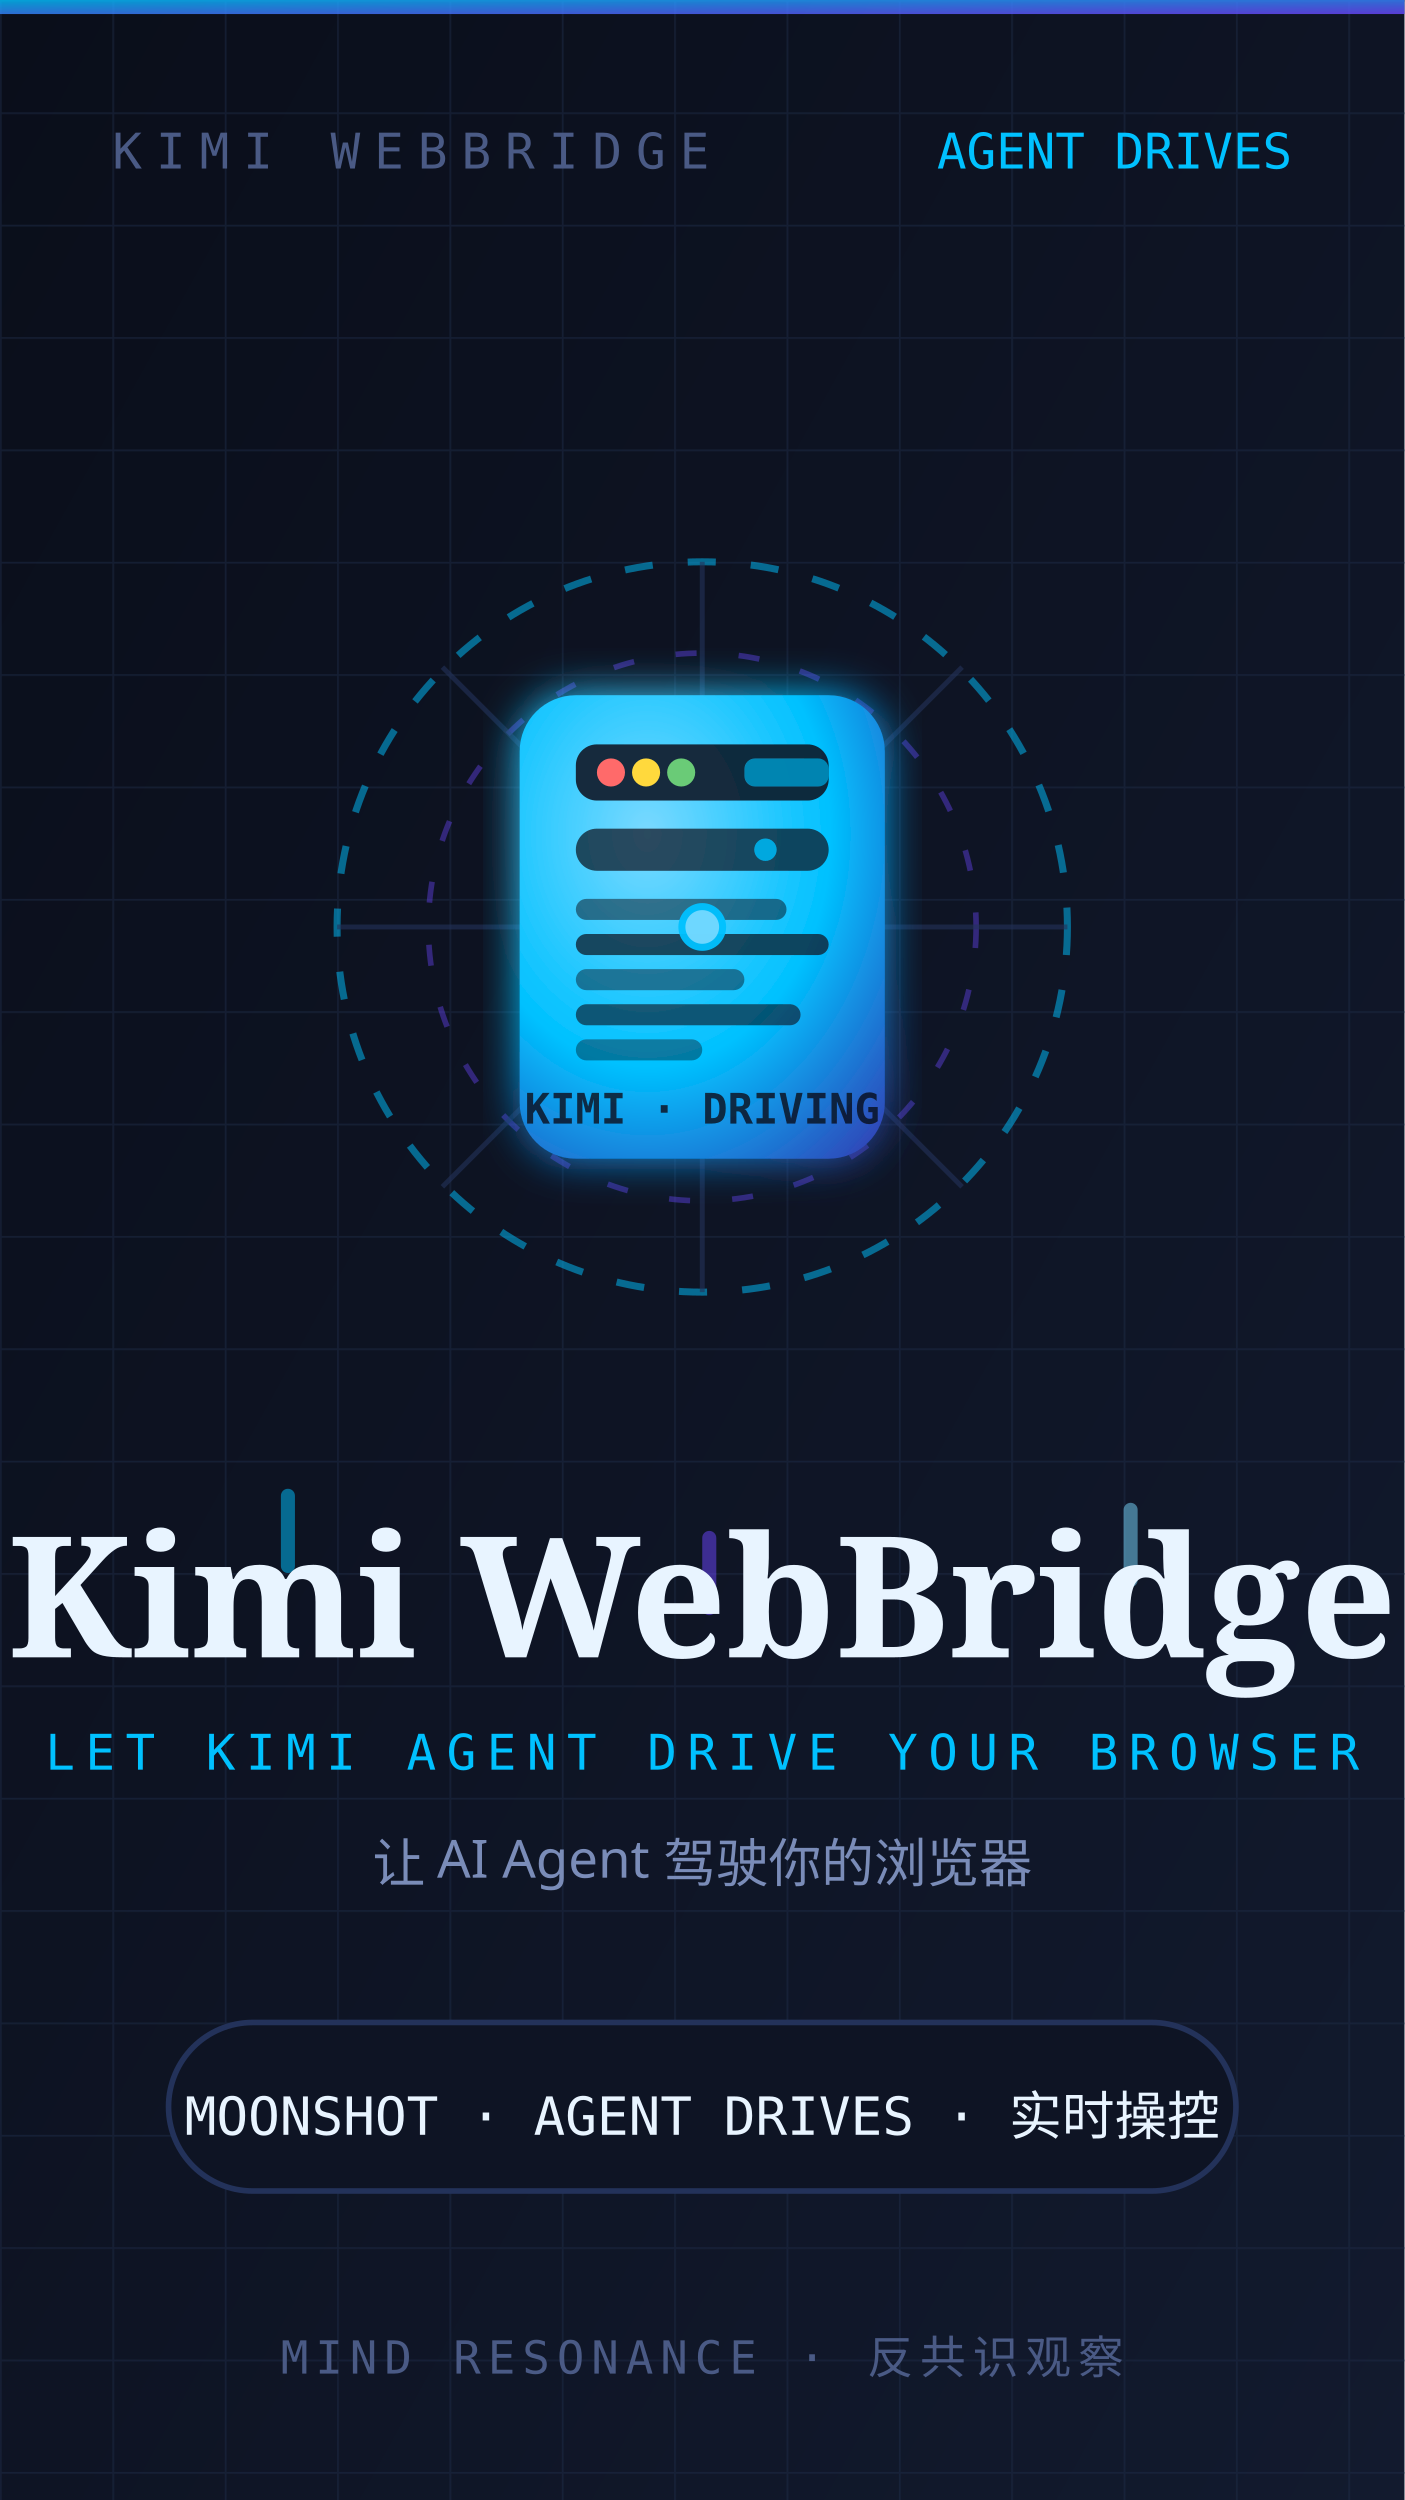
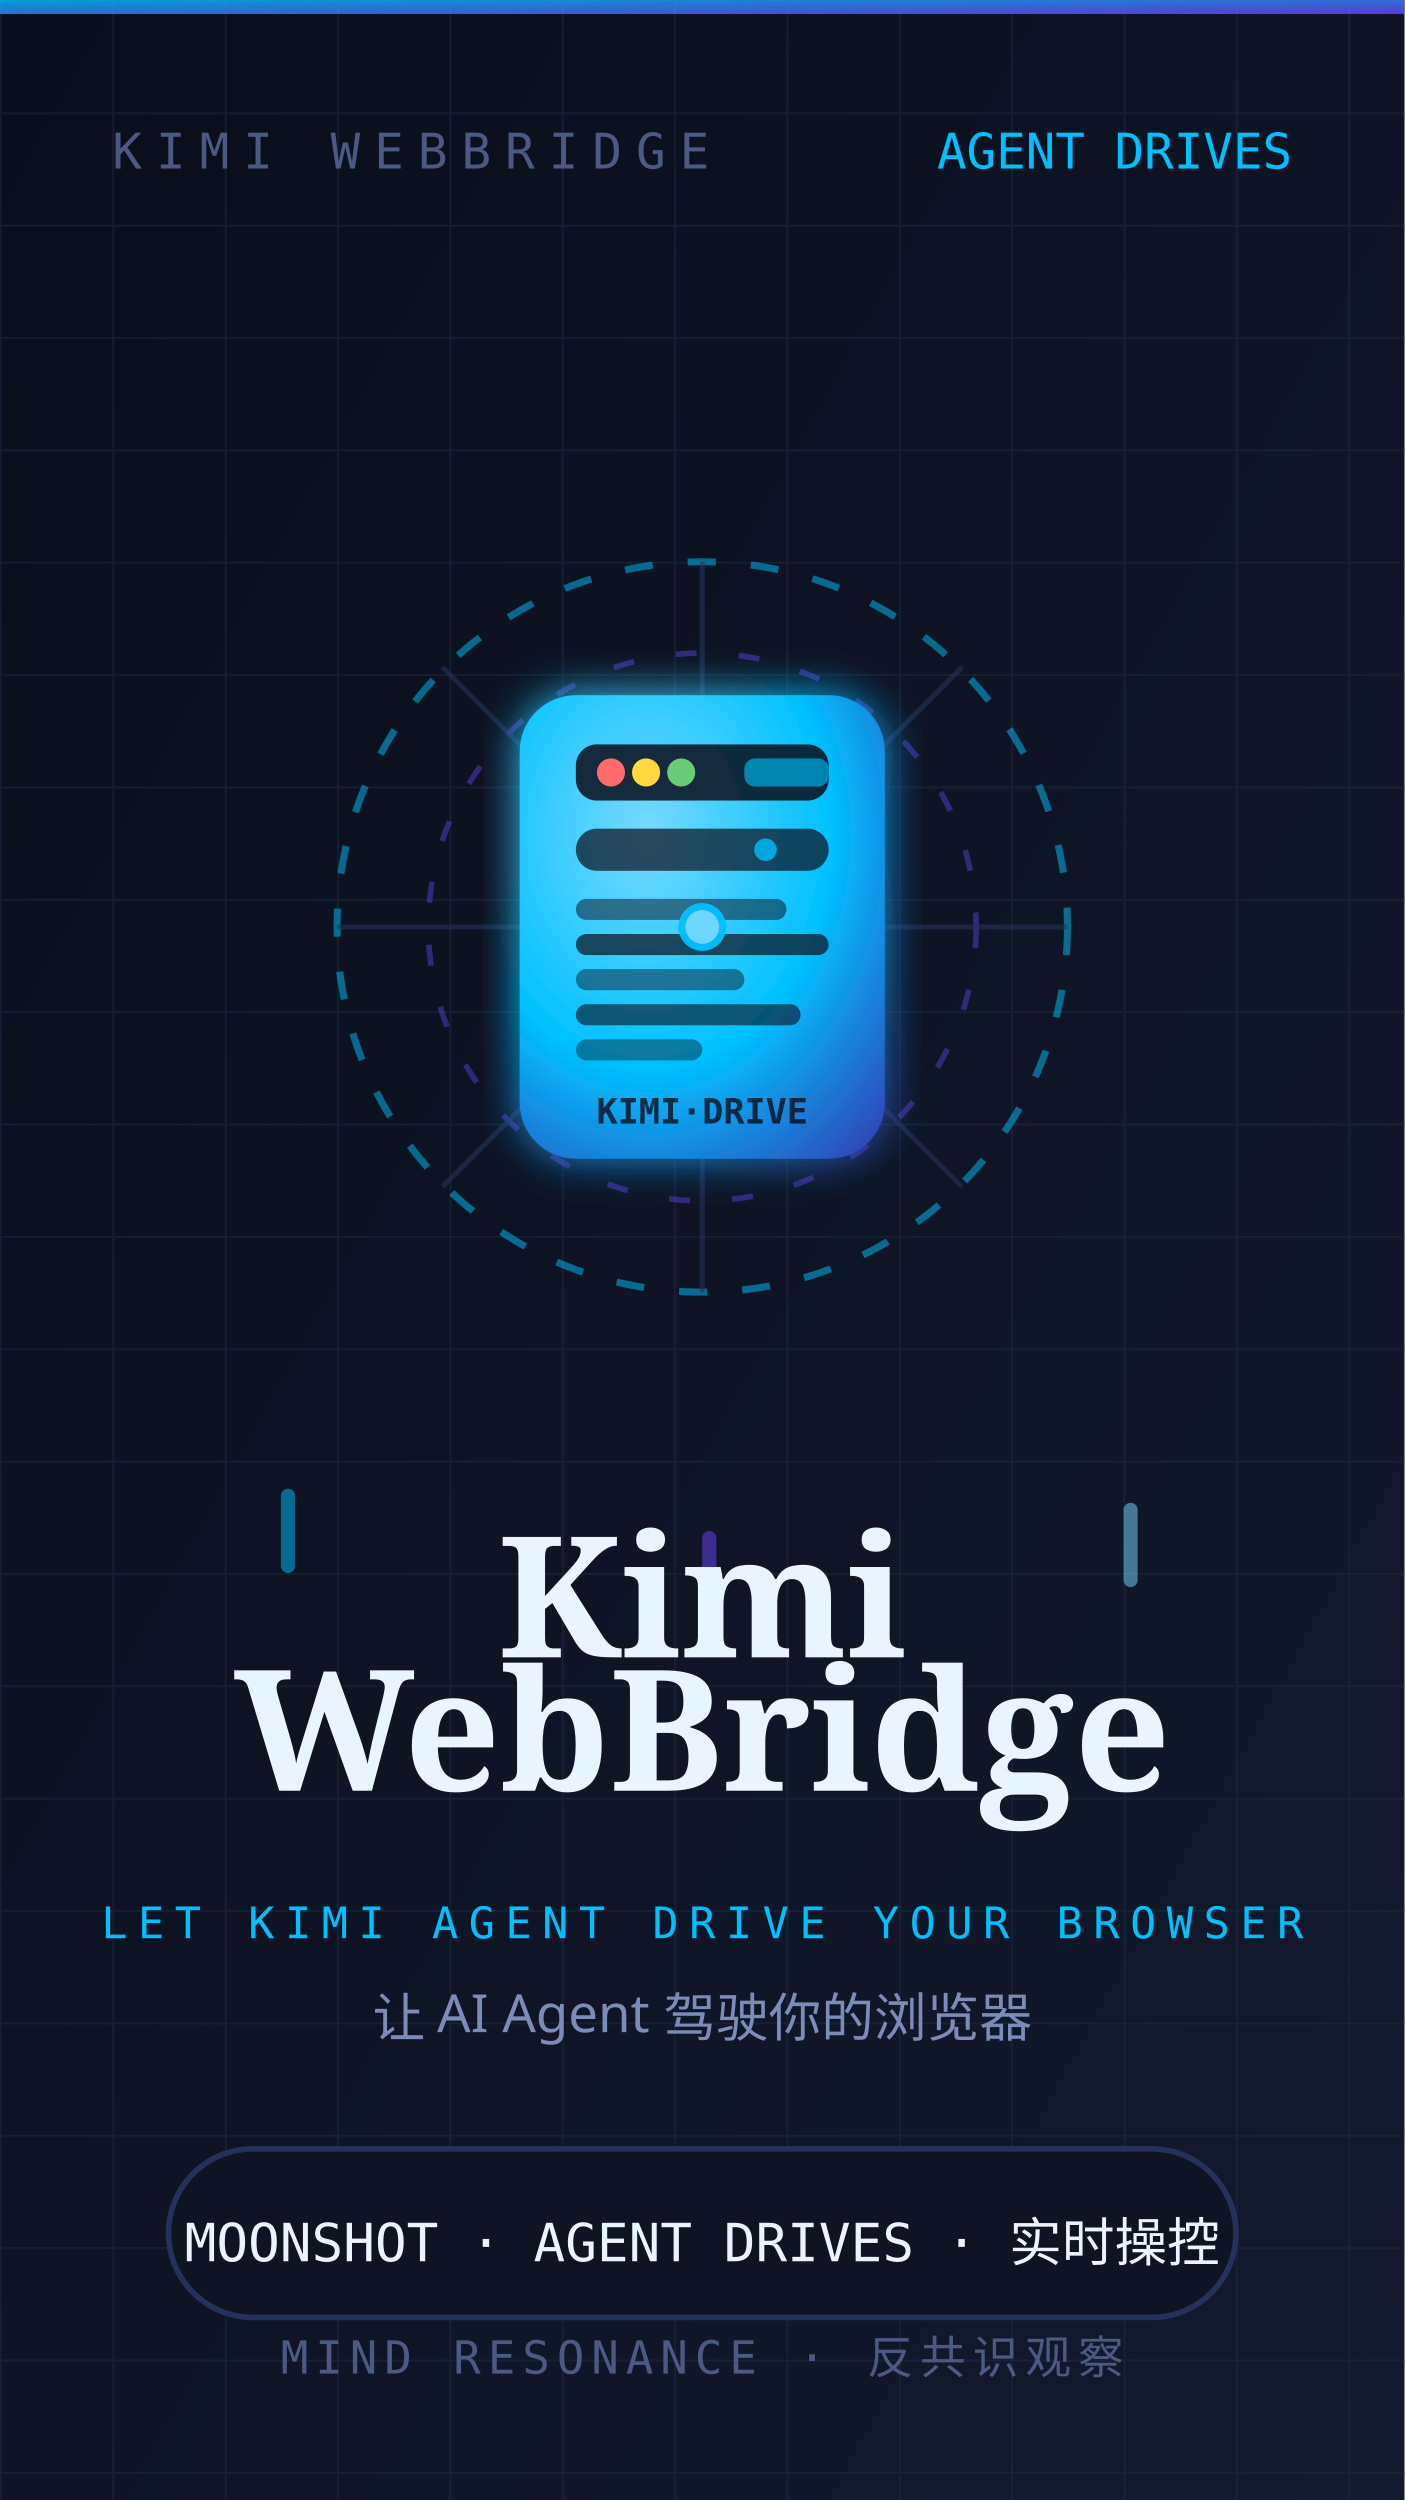
<svg xmlns="http://www.w3.org/2000/svg" width="200" height="356" viewBox="0 0 200 356">
  <defs>
    <linearGradient id="bg" x1="0" y1="0" x2="1" y2="1">
      <stop offset="0" stop-color="#0A0E1A" />
      <stop offset="1" stop-color="#121A2E" />
    </linearGradient>
    <linearGradient id="kimiGrad" x1="0" y1="0" x2="1" y2="1">
      <stop offset="0" stop-color="#00C1FF" />
      <stop offset="1" stop-color="#6B46FF" />
    </linearGradient>
    <radialGradient id="coreGrad" cx="0.35" cy="0.3" r="1">
      <stop offset="0" stop-color="#7AD9FF" />
      <stop offset="0.5" stop-color="#00C1FF" />
      <stop offset="1" stop-color="#3B2BA8" />
    </radialGradient>
    <filter id="glow">
      <feGaussianBlur stdDeviation="3" result="b" />
      <feMerge>
        <feMergeNode in="b" />
        <feMergeNode in="SourceGraphic" />
      </feMerge>
    </filter>
    <pattern id="grid" width="16" height="16" patternUnits="userSpaceOnUse">
      <path d="M16 0H0V16" fill="none" stroke="#1D2A45" stroke-width="0.5" />
    </pattern>
  </defs>
  <rect width="200" height="356" fill="url(#bg)" />
  <rect width="200" height="356" fill="url(#grid)" opacity="0.5" />
  <rect x="0" y="0" width="200" height="2" fill="url(#kimiGrad)" opacity="0.8" />
  <text x="16" y="24" font-family="monospace" font-size="7" fill="#4A5A85" letter-spacing="2">KIMI WEBBRIDGE</text>
  <text x="184" y="24" font-family="monospace" font-size="7" fill="#00C1FF" text-anchor="end">AGENT DRIVES</text>
  <g transform="translate(100,132)">
    <g>
      <circle r="52" fill="none" stroke="#00C1FF" stroke-width="1" stroke-dasharray="4 5" opacity="0.5">
        <animateTransform attributeName="transform" type="rotate" from="0 0 0" to="360 0 0" dur="14s" repeatCount="indefinite" />
      </circle>
    </g>
    <g>
      <circle r="39" fill="none" stroke="#6B46FF" stroke-width="0.8" stroke-dasharray="3 6" opacity="0.4">
        <animateTransform attributeName="transform" type="rotate" from="360 0 0" to="0 0 0" dur="20s" repeatCount="indefinite" />
      </circle>
    </g>
    <g stroke="#23325A" stroke-width="0.7" opacity="0.6">
      <line x1="0" y1="-52" x2="0" y2="52" />
      <line x1="-52" y1="0" x2="52" y2="0" />
      <line x1="-37" y1="-37" x2="37" y2="37" />
      <line x1="37" y1="-37" x2="-37" y2="37" />
    </g>
    <g filter="url(#glow)">
      <rect x="-26" y="-33" width="52" height="66" rx="8" fill="url(#coreGrad)">
        <animate attributeName="y" values="-33;-36;-33" dur="3.2s" repeatCount="indefinite" />
      </rect>
      <rect x="-18" y="-26" width="36" height="8" rx="3" fill="#0A0E1A" opacity="0.85" />
      <circle cx="-13" cy="-22" r="2" fill="#FF6B6B" />
      <circle cx="-8" cy="-22" r="2" fill="#FFD93D" />
      <circle cx="-3" cy="-22" r="2" fill="#6BCB77" />
      <rect x="6" y="-24" width="12" height="4" rx="1.5" fill="#00C1FF" opacity="0.6" />
      <rect x="-18" y="-14" width="36" height="6" rx="3" fill="#0A0E1A" opacity="0.7" />
      <circle cx="9" cy="-11" r="1.6" fill="#00C1FF" opacity="0.8" />
      <rect x="-18" y="-4" width="30" height="3" rx="1.5" fill="#0A0E1A" opacity="0.5" />
      <rect x="-18" y="1" width="36" height="3" rx="1.5" fill="#0A0E1A" opacity="0.7" />
      <rect x="-18" y="6" width="24" height="3" rx="1.5" fill="#0A0E1A" opacity="0.45" />
      <rect x="-18" y="11" width="32" height="3" rx="1.5" fill="#0A0E1A" opacity="0.6" />
      <rect x="-18" y="16" width="18" height="3" rx="1.5" fill="#0A0E1A" opacity="0.4" />
-       <text x="0" y="28" text-anchor="middle" font-family="monospace" font-size="6" fill="#0A0E1A" opacity="0.8" font-weight="bold">KIMI · DRIVING</text>
+       <text x="0" y="28" text-anchor="middle" font-family="monospace" font-size="5" fill="#0A0E1A" opacity="0.8" font-weight="bold">KIMI·DRIVE</text>
    </g>
    <g>
      <circle r="3.4" fill="#00C1FF" opacity="0.95">
        <animateMotion dur="5.5s" repeatCount="indefinite" path="M0,-52 A52,52 0 1,1 -0.01,-52 Z" />
      </circle>
    </g>
    <g>
      <circle r="2.4" fill="#7AD9FF" opacity="0.9">
        <animateMotion dur="8s" repeatCount="indefinite" path="M0,-39 A39,39 0 1,0 -0.01,-39 Z" begin="2.7s" />
      </circle>
    </g>
  </g>
  <g opacity="0.5">
    <rect x="40" y="212" width="2" height="12" rx="1" fill="#00C1FF">
      <animate attributeName="y" from="212" to="170" dur="2.6s" repeatCount="indefinite" />
      <animate attributeName="opacity" from="0.8" to="0" dur="2.6s" repeatCount="indefinite" />
    </rect>
    <rect x="100" y="218" width="2" height="12" rx="1" fill="#6B46FF">
      <animate attributeName="y" from="218" to="170" dur="3s" repeatCount="indefinite" begin="0.6s" />
      <animate attributeName="opacity" from="0.8" to="0" dur="3s" repeatCount="indefinite" begin="0.6s" />
    </rect>
    <rect x="160" y="214" width="2" height="12" rx="1" fill="#7AD9FF">
      <animate attributeName="y" from="214" to="170" dur="2.8s" repeatCount="indefinite" begin="1.2s" />
      <animate attributeName="opacity" from="0.8" to="0" dur="2.8s" repeatCount="indefinite" begin="1.2s" />
    </rect>
  </g>
-   <text x="100" y="236" text-anchor="middle" font-family="Georgia,serif" font-size="24" font-weight="bold" fill="#E8F4FF">Kimi WebBridge</text>
-   <text x="100" y="252" text-anchor="middle" font-family="monospace" font-size="7" fill="#00C1FF" letter-spacing="1.5">LET KIMI AGENT DRIVE YOUR BROWSER</text>
-   <text x="100" y="268" text-anchor="middle" font-family="sans-serif" font-size="7.5" fill="#7A8CB8">让 AI Agent 驾驶你的浏览器</text>
-   <rect x="24" y="288" width="152" height="24" rx="12" fill="#0E1424" stroke="#23325A" stroke-width="0.8" />
-   <text x="100" y="304" text-anchor="middle" font-family="monospace" font-size="7.5" fill="#E8F4FF">MOONSHOT · AGENT DRIVES · 实时操控</text>
+   <text x="100" y="236" text-anchor="middle" font-family="Georgia,serif" font-size="24" font-weight="bold" fill="#E8F4FF">Kimi<tspan x="100" dy="19">WebBridge</tspan>
+   </text>
+   <text x="100" y="276" text-anchor="middle" font-family="monospace" font-size="6.2" fill="#00C1FF" letter-spacing="1.5">LET KIMI AGENT DRIVE YOUR BROWSER</text>
+   <text x="100" y="290" text-anchor="middle" font-family="sans-serif" font-size="7.5" fill="#7A8CB8">让 AI Agent 驾驶你的浏览器</text>
+   <rect x="24" y="306" width="152" height="24" rx="12" fill="#0E1424" stroke="#23325A" stroke-width="0.8" />
+   <text x="100" y="322" text-anchor="middle" font-family="monospace" font-size="7.5" fill="#E8F4FF">MOONSHOT · AGENT DRIVES · 实时操控</text>
  <text x="100" y="338" text-anchor="middle" font-family="monospace" font-size="6.5" fill="#4A5A85" letter-spacing="1">MIND RESONANCE · 反共识观察</text>
</svg>
